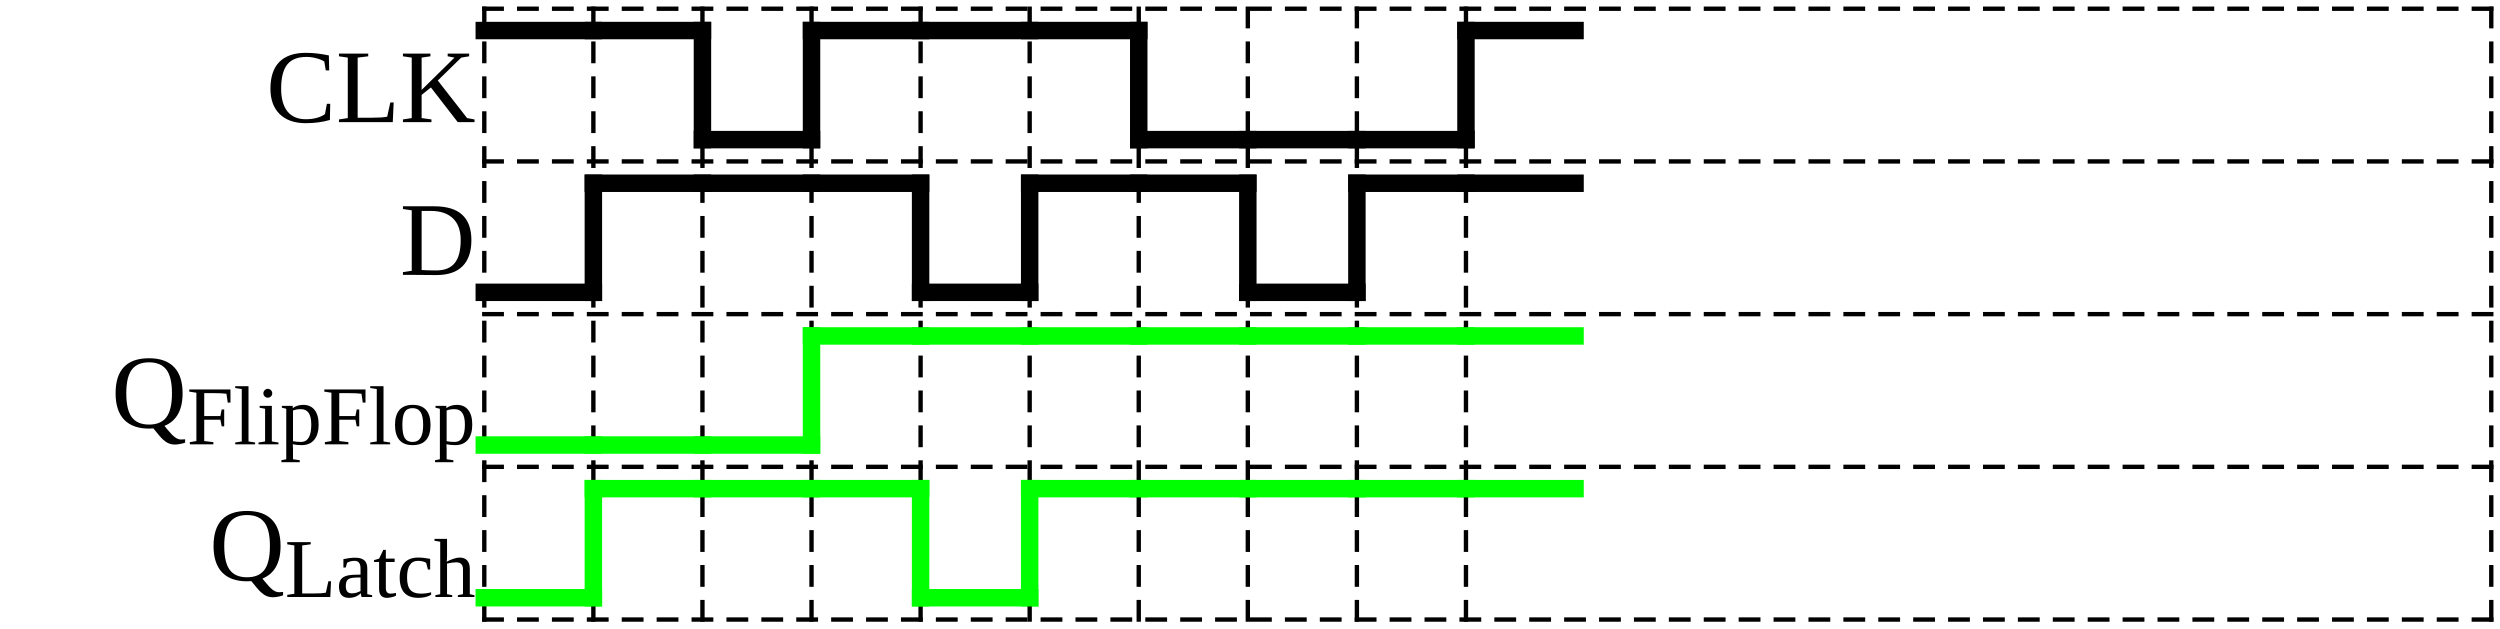
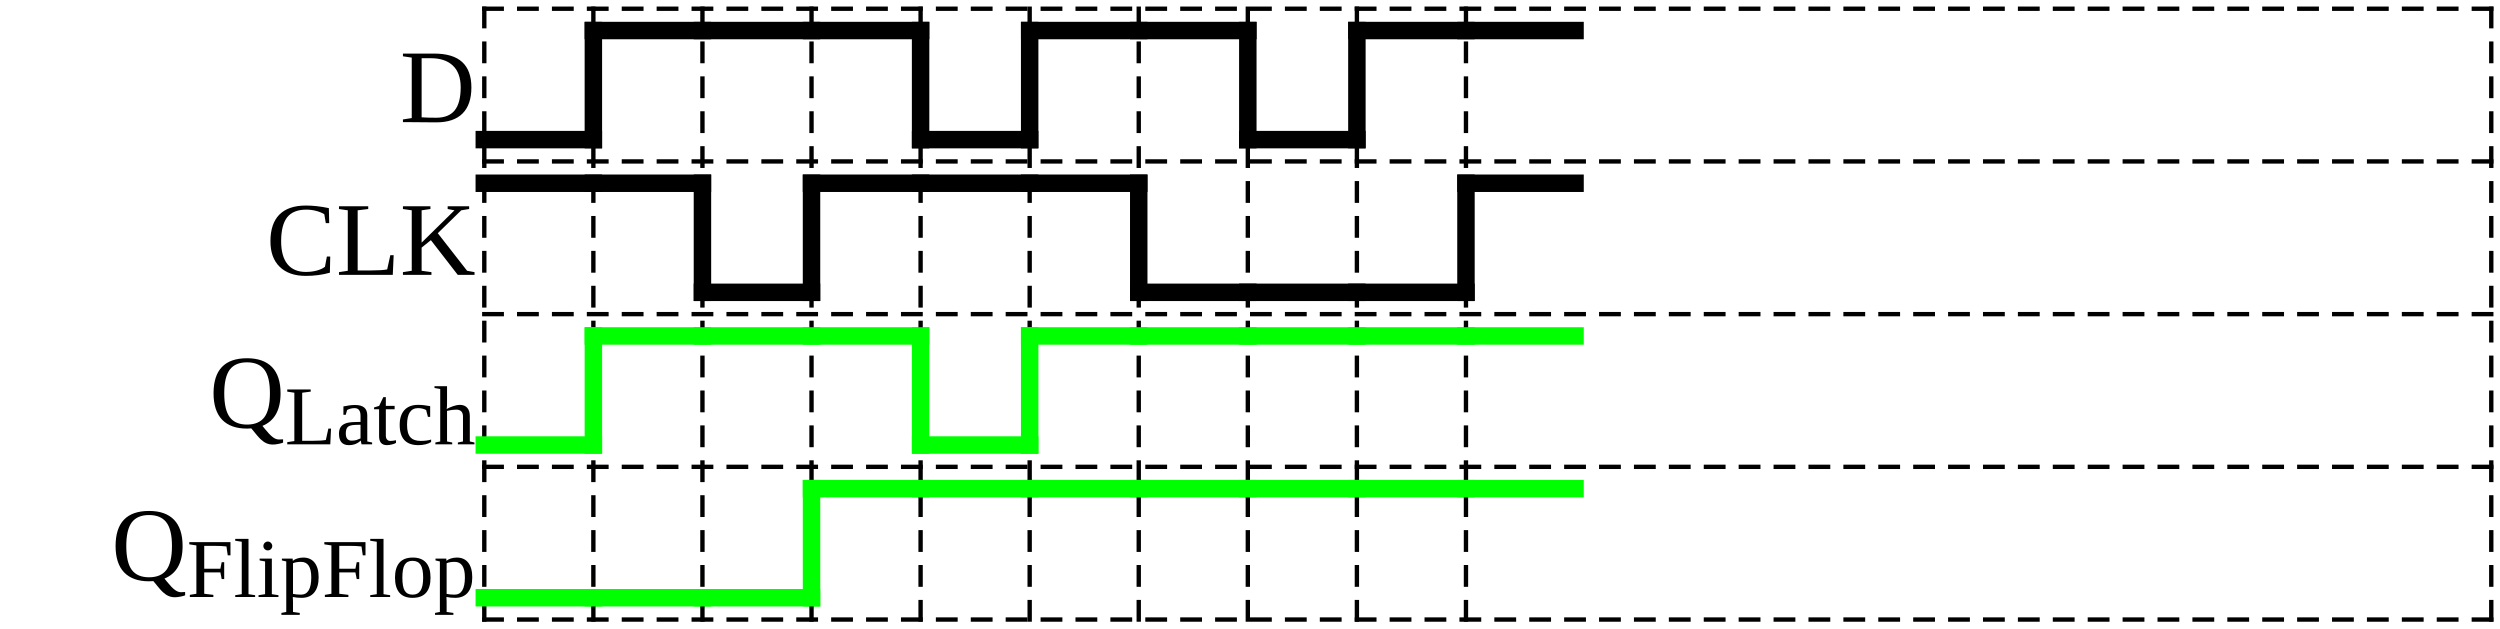
<svg xmlns="http://www.w3.org/2000/svg" width="85.95mm" height="21.6mm" viewBox="29 3 573 144">
  <g stroke-linecap="square">
-     <text text-anchor="end" x="138.0" y="31.0" fill="#000000" style="font-size:24px">CLK</text>
+     <text text-anchor="end" x="138.0" y="31.0" fill="#000000" style="font-size:24px">D</text>
    <line x1="140.0" y1="5.0" x2="600.0" y2="5.0" stroke="#000000" stroke-linecap="square" stroke-width="1.0" stroke-dasharray="4.0,4.0" />
-     <text text-anchor="end" x="138.0" y="66.0" fill="#000000" style="font-size:24px">D</text>
+     <text text-anchor="end" x="138.0" y="66.0" fill="#000000" style="font-size:24px">CLK</text>
    <line x1="140.0" y1="40.0" x2="600.0" y2="40.0" stroke="#000000" stroke-linecap="square" stroke-width="1.0" stroke-dasharray="4.0,4.0" />
-     <text text-anchor="end" x="138.0" y="101.0" fill="#000000" style="font-size:24px">Q<tspan style="font-size:80%;baseline-shift:sub;">FlipFlop</tspan>
+     <text text-anchor="end" x="138.0" y="101.0" fill="#000000" style="font-size:24px">Q<tspan style="font-size:80%;baseline-shift:sub;">Latch</tspan>
    </text>
    <line x1="140.0" y1="75.0" x2="600.0" y2="75.0" stroke="#000000" stroke-linecap="square" stroke-width="1.0" stroke-dasharray="4.0,4.0" />
-     <text text-anchor="end" x="138.0" y="136.0" fill="#000000" style="font-size:24px">Q<tspan style="font-size:80%;baseline-shift:sub;">Latch</tspan>
+     <text text-anchor="end" x="138.0" y="136.0" fill="#000000" style="font-size:24px">Q<tspan style="font-size:80%;baseline-shift:sub;">FlipFlop</tspan>
    </text>
    <line x1="140.0" y1="110.0" x2="600.0" y2="110.0" stroke="#000000" stroke-linecap="square" stroke-width="1.0" stroke-dasharray="4.0,4.0" />
    <line x1="140.0" y1="145.0" x2="600.0" y2="145.0" stroke="#000000" stroke-linecap="square" stroke-width="1.0" stroke-dasharray="4.0,4.0" />
    <line x1="140.0" y1="5.0" x2="140.0" y2="145.0" stroke="#000000" stroke-linecap="square" stroke-width="1.0" stroke-dasharray="4.0,4.0" />
-     <line x1="140.0" y1="10.0" x2="165.0" y2="10.0" stroke="#000000" stroke-linecap="square" stroke-width="4.0" />
-     <line x1="140.0" y1="70.0" x2="165.0" y2="70.0" stroke="#000000" stroke-linecap="square" stroke-width="4.0" />
+     <line x1="140.0" y1="35.0" x2="165.0" y2="35.0" stroke="#000000" stroke-linecap="square" stroke-width="4.0" />
+     <line x1="140.0" y1="45.0" x2="165.0" y2="45.0" stroke="#000000" stroke-linecap="square" stroke-width="4.0" />
    <line x1="140.0" y1="105.0" x2="165.0" y2="105.0" stroke="#00ff00" stroke-linecap="square" stroke-width="4.0" />
    <line x1="140.0" y1="140.0" x2="165.0" y2="140.0" stroke="#00ff00" stroke-linecap="square" stroke-width="4.0" />
    <line x1="165.0" y1="5.0" x2="165.0" y2="145.0" stroke="#000000" stroke-linecap="square" stroke-width="1.0" stroke-dasharray="4.0,4.0" />
    <line x1="165.0" y1="10.0" x2="190.0" y2="10.0" stroke="#000000" stroke-linecap="square" stroke-width="4.0" />
+     <line x1="165.0" y1="35.0" x2="165.0" y2="10.0" stroke="#000000" stroke-linecap="square" stroke-width="4.0" />
    <line x1="165.0" y1="45.0" x2="190.0" y2="45.0" stroke="#000000" stroke-linecap="square" stroke-width="4.0" />
-     <line x1="165.0" y1="70.0" x2="165.0" y2="45.0" stroke="#000000" stroke-linecap="square" stroke-width="4.0" />
-     <line x1="165.0" y1="105.0" x2="190.0" y2="105.0" stroke="#00ff00" stroke-linecap="square" stroke-width="4.0" />
-     <line x1="165.0" y1="115.0" x2="190.0" y2="115.0" stroke="#00ff00" stroke-linecap="square" stroke-width="4.0" />
-     <line x1="165.0" y1="140.0" x2="165.0" y2="115.0" stroke="#00ff00" stroke-linecap="square" stroke-width="4.0" />
+     <line x1="165.0" y1="80.0" x2="190.0" y2="80.0" stroke="#00ff00" stroke-linecap="square" stroke-width="4.0" />
+     <line x1="165.0" y1="105.0" x2="165.0" y2="80.0" stroke="#00ff00" stroke-linecap="square" stroke-width="4.0" />
+     <line x1="165.0" y1="140.0" x2="190.0" y2="140.0" stroke="#00ff00" stroke-linecap="square" stroke-width="4.0" />
    <line x1="190.0" y1="5.0" x2="190.0" y2="145.0" stroke="#000000" stroke-linecap="square" stroke-width="1.0" stroke-dasharray="4.0,4.0" />
-     <line x1="190.0" y1="35.0" x2="215.0" y2="35.0" stroke="#000000" stroke-linecap="square" stroke-width="4.0" />
-     <line x1="190.0" y1="10.0" x2="190.0" y2="35.0" stroke="#000000" stroke-linecap="square" stroke-width="4.0" />
-     <line x1="190.0" y1="45.0" x2="215.0" y2="45.0" stroke="#000000" stroke-linecap="square" stroke-width="4.0" />
-     <line x1="190.0" y1="105.0" x2="215.0" y2="105.0" stroke="#00ff00" stroke-linecap="square" stroke-width="4.0" />
-     <line x1="190.0" y1="115.0" x2="215.0" y2="115.0" stroke="#00ff00" stroke-linecap="square" stroke-width="4.0" />
+     <line x1="190.0" y1="10.0" x2="215.0" y2="10.0" stroke="#000000" stroke-linecap="square" stroke-width="4.0" />
+     <line x1="190.0" y1="70.0" x2="215.0" y2="70.0" stroke="#000000" stroke-linecap="square" stroke-width="4.0" />
+     <line x1="190.0" y1="45.0" x2="190.0" y2="70.0" stroke="#000000" stroke-linecap="square" stroke-width="4.0" />
+     <line x1="190.0" y1="80.0" x2="215.0" y2="80.0" stroke="#00ff00" stroke-linecap="square" stroke-width="4.0" />
+     <line x1="190.0" y1="140.0" x2="215.0" y2="140.0" stroke="#00ff00" stroke-linecap="square" stroke-width="4.0" />
    <line x1="215.0" y1="5.0" x2="215.0" y2="145.0" stroke="#000000" stroke-linecap="square" stroke-width="1.0" stroke-dasharray="4.0,4.0" />
    <line x1="215.0" y1="10.0" x2="240.0" y2="10.0" stroke="#000000" stroke-linecap="square" stroke-width="4.0" />
-     <line x1="215.0" y1="35.0" x2="215.0" y2="10.0" stroke="#000000" stroke-linecap="square" stroke-width="4.0" />
    <line x1="215.0" y1="45.0" x2="240.0" y2="45.0" stroke="#000000" stroke-linecap="square" stroke-width="4.0" />
+     <line x1="215.0" y1="70.0" x2="215.0" y2="45.0" stroke="#000000" stroke-linecap="square" stroke-width="4.0" />
    <line x1="215.0" y1="80.0" x2="240.0" y2="80.0" stroke="#00ff00" stroke-linecap="square" stroke-width="4.0" />
-     <line x1="215.0" y1="105.0" x2="215.0" y2="80.0" stroke="#00ff00" stroke-linecap="square" stroke-width="4.0" />
    <line x1="215.0" y1="115.0" x2="240.0" y2="115.0" stroke="#00ff00" stroke-linecap="square" stroke-width="4.0" />
+     <line x1="215.0" y1="140.0" x2="215.0" y2="115.0" stroke="#00ff00" stroke-linecap="square" stroke-width="4.0" />
    <line x1="240.0" y1="5.0" x2="240.0" y2="145.0" stroke="#000000" stroke-linecap="square" stroke-width="1.0" stroke-dasharray="4.0,4.0" />
-     <line x1="240.0" y1="10.0" x2="265.0" y2="10.0" stroke="#000000" stroke-linecap="square" stroke-width="4.0" />
-     <line x1="240.0" y1="70.0" x2="265.0" y2="70.0" stroke="#000000" stroke-linecap="square" stroke-width="4.0" />
-     <line x1="240.0" y1="45.0" x2="240.0" y2="70.0" stroke="#000000" stroke-linecap="square" stroke-width="4.0" />
-     <line x1="240.0" y1="80.0" x2="265.0" y2="80.0" stroke="#00ff00" stroke-linecap="square" stroke-width="4.0" />
-     <line x1="240.0" y1="140.0" x2="265.0" y2="140.0" stroke="#00ff00" stroke-linecap="square" stroke-width="4.0" />
-     <line x1="240.0" y1="115.0" x2="240.0" y2="140.0" stroke="#00ff00" stroke-linecap="square" stroke-width="4.0" />
+     <line x1="240.0" y1="35.0" x2="265.0" y2="35.0" stroke="#000000" stroke-linecap="square" stroke-width="4.0" />
+     <line x1="240.0" y1="10.0" x2="240.0" y2="35.0" stroke="#000000" stroke-linecap="square" stroke-width="4.0" />
+     <line x1="240.0" y1="45.0" x2="265.0" y2="45.0" stroke="#000000" stroke-linecap="square" stroke-width="4.0" />
+     <line x1="240.0" y1="105.0" x2="265.0" y2="105.0" stroke="#00ff00" stroke-linecap="square" stroke-width="4.0" />
+     <line x1="240.0" y1="80.0" x2="240.0" y2="105.0" stroke="#00ff00" stroke-linecap="square" stroke-width="4.0" />
+     <line x1="240.0" y1="115.0" x2="265.0" y2="115.0" stroke="#00ff00" stroke-linecap="square" stroke-width="4.0" />
    <line x1="265.0" y1="5.0" x2="265.0" y2="145.0" stroke="#000000" stroke-linecap="square" stroke-width="1.0" stroke-dasharray="4.0,4.0" />
    <line x1="265.0" y1="10.0" x2="290.0" y2="10.0" stroke="#000000" stroke-linecap="square" stroke-width="4.0" />
+     <line x1="265.0" y1="35.0" x2="265.0" y2="10.0" stroke="#000000" stroke-linecap="square" stroke-width="4.0" />
    <line x1="265.0" y1="45.0" x2="290.0" y2="45.0" stroke="#000000" stroke-linecap="square" stroke-width="4.0" />
-     <line x1="265.0" y1="70.0" x2="265.0" y2="45.0" stroke="#000000" stroke-linecap="square" stroke-width="4.0" />
    <line x1="265.0" y1="80.0" x2="290.0" y2="80.0" stroke="#00ff00" stroke-linecap="square" stroke-width="4.0" />
+     <line x1="265.0" y1="105.0" x2="265.0" y2="80.0" stroke="#00ff00" stroke-linecap="square" stroke-width="4.0" />
    <line x1="265.0" y1="115.0" x2="290.0" y2="115.0" stroke="#00ff00" stroke-linecap="square" stroke-width="4.0" />
-     <line x1="265.0" y1="140.0" x2="265.0" y2="115.0" stroke="#00ff00" stroke-linecap="square" stroke-width="4.0" />
    <line x1="290.0" y1="5.0" x2="290.0" y2="145.0" stroke="#000000" stroke-linecap="square" stroke-width="1.0" stroke-dasharray="4.0,4.0" />
-     <line x1="290.0" y1="35.0" x2="315.0" y2="35.0" stroke="#000000" stroke-linecap="square" stroke-width="4.0" />
-     <line x1="290.0" y1="10.0" x2="290.0" y2="35.0" stroke="#000000" stroke-linecap="square" stroke-width="4.0" />
-     <line x1="290.0" y1="45.0" x2="315.0" y2="45.0" stroke="#000000" stroke-linecap="square" stroke-width="4.0" />
+     <line x1="290.0" y1="10.0" x2="315.0" y2="10.0" stroke="#000000" stroke-linecap="square" stroke-width="4.0" />
+     <line x1="290.0" y1="70.0" x2="315.0" y2="70.0" stroke="#000000" stroke-linecap="square" stroke-width="4.0" />
+     <line x1="290.0" y1="45.0" x2="290.0" y2="70.0" stroke="#000000" stroke-linecap="square" stroke-width="4.0" />
    <line x1="290.0" y1="80.0" x2="315.0" y2="80.0" stroke="#00ff00" stroke-linecap="square" stroke-width="4.0" />
    <line x1="290.0" y1="115.0" x2="315.0" y2="115.0" stroke="#00ff00" stroke-linecap="square" stroke-width="4.0" />
    <line x1="315.0" y1="5.0" x2="315.0" y2="145.0" stroke="#000000" stroke-linecap="square" stroke-width="1.0" stroke-dasharray="4.0,4.0" />
    <line x1="315.0" y1="35.0" x2="340.0" y2="35.0" stroke="#000000" stroke-linecap="square" stroke-width="4.0" />
+     <line x1="315.0" y1="10.0" x2="315.0" y2="35.0" stroke="#000000" stroke-linecap="square" stroke-width="4.0" />
    <line x1="315.0" y1="70.0" x2="340.0" y2="70.0" stroke="#000000" stroke-linecap="square" stroke-width="4.0" />
-     <line x1="315.0" y1="45.0" x2="315.0" y2="70.0" stroke="#000000" stroke-linecap="square" stroke-width="4.0" />
    <line x1="315.0" y1="80.0" x2="340.0" y2="80.0" stroke="#00ff00" stroke-linecap="square" stroke-width="4.0" />
    <line x1="315.0" y1="115.0" x2="340.0" y2="115.0" stroke="#00ff00" stroke-linecap="square" stroke-width="4.0" />
    <line x1="340.0" y1="5.0" x2="340.0" y2="145.0" stroke="#000000" stroke-linecap="square" stroke-width="1.0" stroke-dasharray="4.0,4.0" />
-     <line x1="340.0" y1="35.0" x2="365.0" y2="35.0" stroke="#000000" stroke-linecap="square" stroke-width="4.0" />
-     <line x1="340.0" y1="45.0" x2="365.0" y2="45.0" stroke="#000000" stroke-linecap="square" stroke-width="4.0" />
-     <line x1="340.0" y1="70.0" x2="340.0" y2="45.0" stroke="#000000" stroke-linecap="square" stroke-width="4.0" />
+     <line x1="340.0" y1="10.0" x2="365.0" y2="10.0" stroke="#000000" stroke-linecap="square" stroke-width="4.0" />
+     <line x1="340.0" y1="35.0" x2="340.0" y2="10.0" stroke="#000000" stroke-linecap="square" stroke-width="4.0" />
+     <line x1="340.0" y1="70.0" x2="365.0" y2="70.0" stroke="#000000" stroke-linecap="square" stroke-width="4.0" />
    <line x1="340.0" y1="80.0" x2="365.0" y2="80.0" stroke="#00ff00" stroke-linecap="square" stroke-width="4.0" />
    <line x1="340.0" y1="115.0" x2="365.0" y2="115.0" stroke="#00ff00" stroke-linecap="square" stroke-width="4.0" />
    <line x1="365.0" y1="5.0" x2="365.0" y2="145.0" stroke="#000000" stroke-linecap="square" stroke-width="1.0" stroke-dasharray="4.0,4.0" />
    <line x1="365.0" y1="10.0" x2="390.0" y2="10.0" stroke="#000000" stroke-linecap="square" stroke-width="4.0" />
-     <line x1="365.0" y1="35.0" x2="365.0" y2="10.0" stroke="#000000" stroke-linecap="square" stroke-width="4.0" />
    <line x1="365.0" y1="45.0" x2="390.0" y2="45.0" stroke="#000000" stroke-linecap="square" stroke-width="4.0" />
+     <line x1="365.0" y1="70.0" x2="365.0" y2="45.0" stroke="#000000" stroke-linecap="square" stroke-width="4.0" />
    <line x1="365.0" y1="80.0" x2="390.0" y2="80.0" stroke="#00ff00" stroke-linecap="square" stroke-width="4.0" />
    <line x1="365.0" y1="115.0" x2="390.0" y2="115.0" stroke="#00ff00" stroke-linecap="square" stroke-width="4.0" />
    <line x1="600.0" y1="5.0" x2="600.0" y2="145.0" stroke="#000000" stroke-linecap="square" stroke-width="1.0" stroke-dasharray="4.0,4.0" />
  </g>
</svg>
